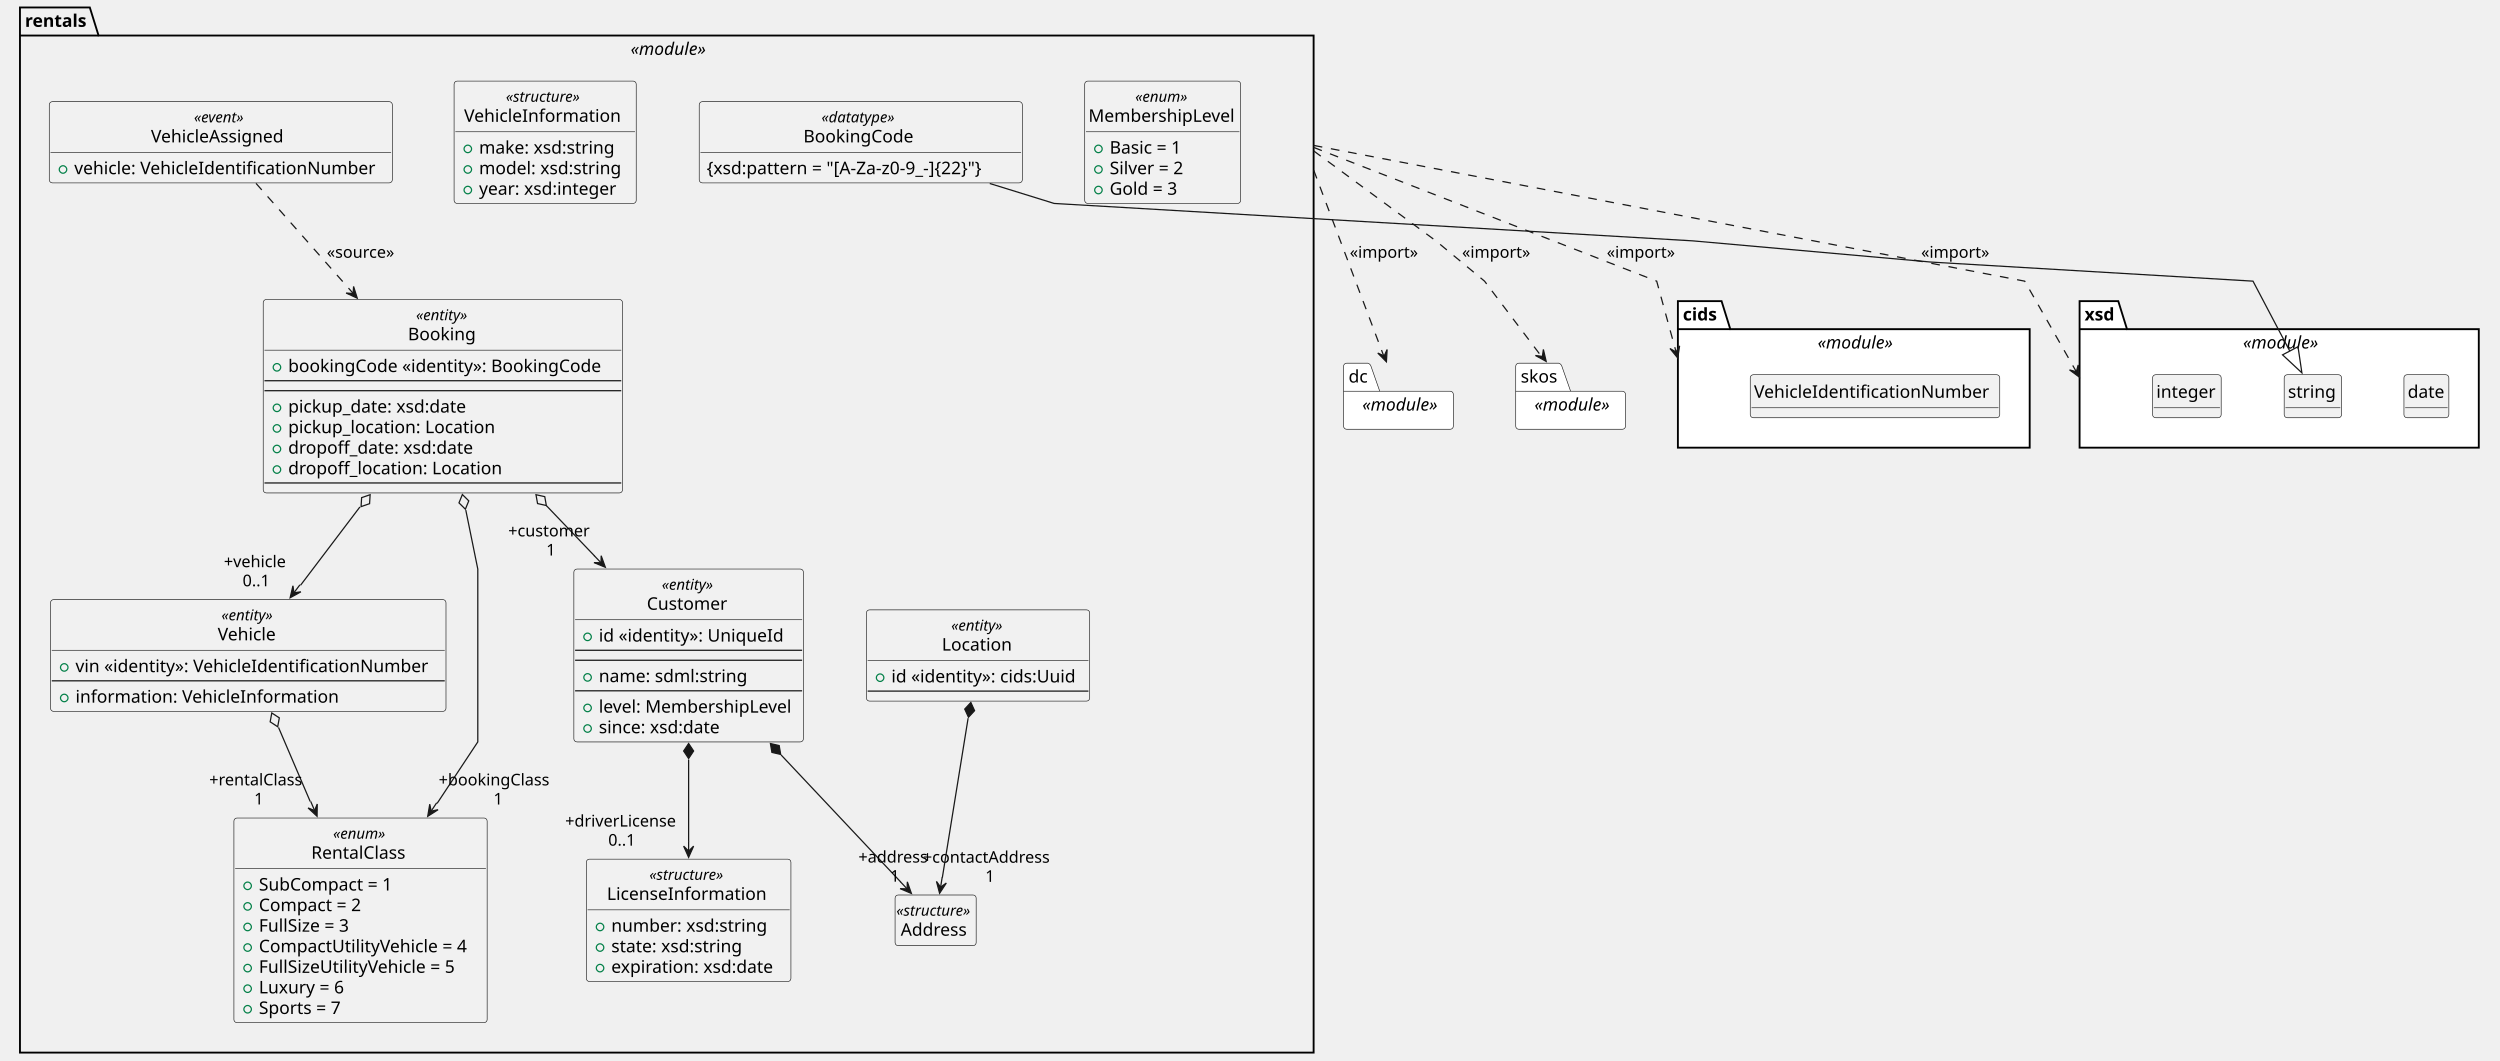
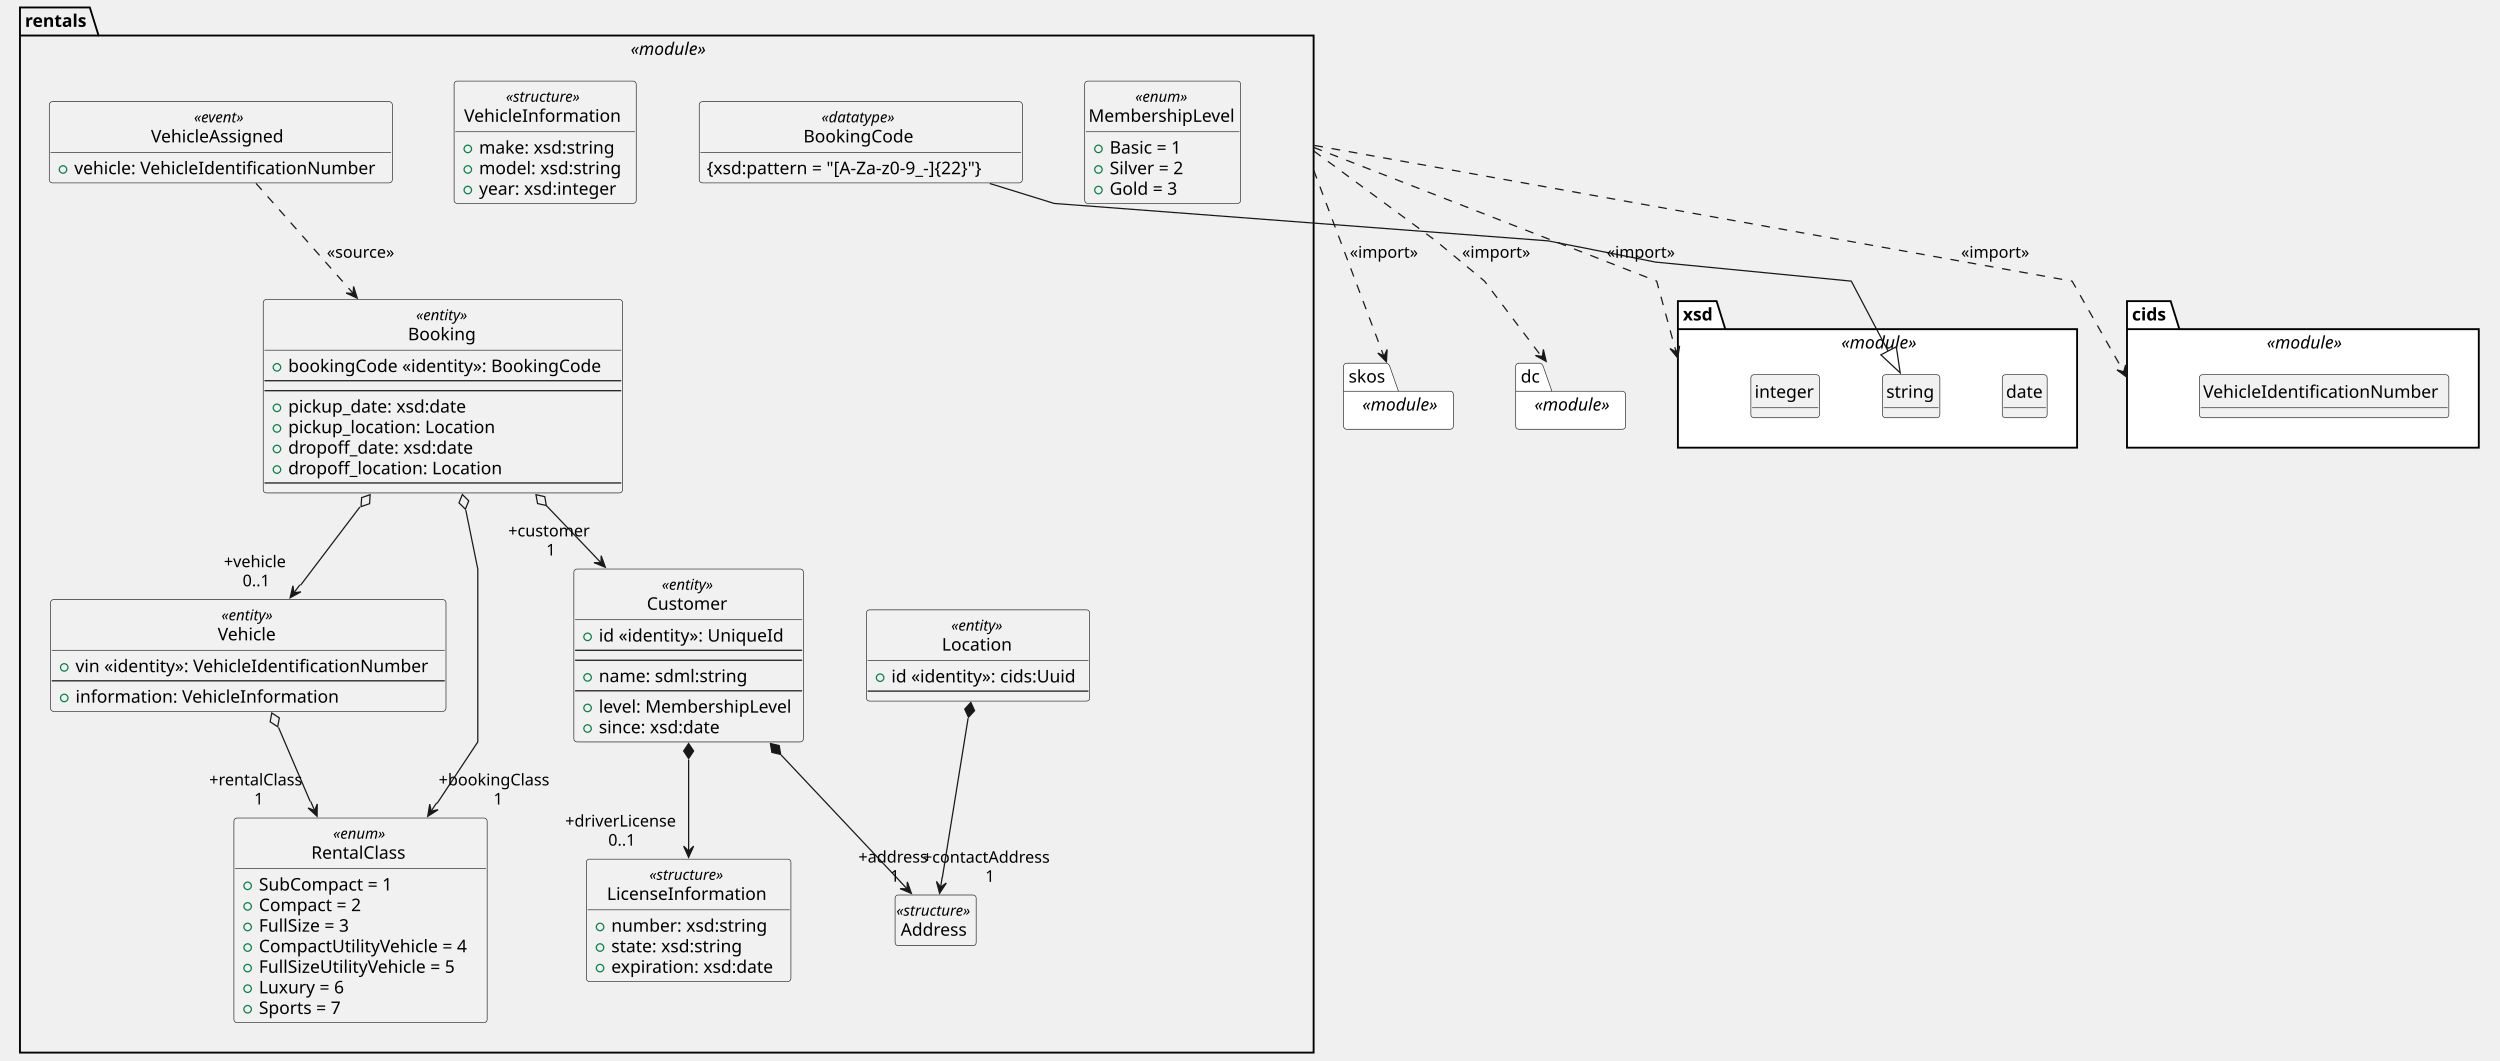
<svg xmlns="http://www.w3.org/2000/svg" contentStyleType="text/css" height="850px" preserveAspectRatio="none" style="width:2004px;height:850px;" version="1.1" viewBox="0 0 2004 850" width="2004px" zoomAndPan="magnify">
  <defs />
  <g>
+     <g id="cluster_s_xsd">
+       <polygon fill="#FFFFFF" points="1345,241.37,1376,241.37,1383,263.858,1665,263.858,1665,358.86,1345,358.86,1345,241.37" style="stroke:#000000;stroke-width:1.5;" />
+       <line style="stroke:#000000;stroke-width:1.5;" x1="1345" x2="1383" y1="263.858" y2="263.858" />
+       <text fill="#000000" font-family="sans-serif" font-size="14" font-weight="bold" lengthAdjust="spacing" textLength="25" x="1349" y="256.905">xsd</text>
+       <text fill="#000000" font-family="sans-serif" font-size="14" font-style="italic" lengthAdjust="spacing" textLength="66" x="1476" y="279.393">«module»</text>
+     </g>
    <g id="cluster_s_cids">
-       <polygon fill="#FFFFFF" points="1345,241.37,1380,241.37,1387,263.858,1627,263.858,1627,358.86,1345,358.86,1345,241.37" style="stroke:#000000;stroke-width:1.5;" />
-       <line style="stroke:#000000;stroke-width:1.5;" x1="1345" x2="1387" y1="263.858" y2="263.858" />
-       <text fill="#000000" font-family="sans-serif" font-size="14" font-weight="bold" lengthAdjust="spacing" textLength="29" x="1349" y="256.905">cids</text>
-       <text fill="#000000" font-family="sans-serif" font-size="14" font-style="italic" lengthAdjust="spacing" textLength="66" x="1457" y="279.393">«module»</text>
-     </g>
-     <g id="cluster_s_xsd">
-       <polygon fill="#FFFFFF" points="1667,241.37,1698,241.37,1705,263.858,1987,263.858,1987,358.86,1667,358.86,1667,241.37" style="stroke:#000000;stroke-width:1.5;" />
-       <line style="stroke:#000000;stroke-width:1.5;" x1="1667" x2="1705" y1="263.858" y2="263.858" />
-       <text fill="#000000" font-family="sans-serif" font-size="14" font-weight="bold" lengthAdjust="spacing" textLength="25" x="1671" y="256.905">xsd</text>
-       <text fill="#000000" font-family="sans-serif" font-size="14" font-style="italic" lengthAdjust="spacing" textLength="66" x="1798" y="279.393">«module»</text>
+       <polygon fill="#FFFFFF" points="1705,241.37,1740,241.37,1747,263.858,1987,263.858,1987,358.86,1705,358.86,1705,241.37" style="stroke:#000000;stroke-width:1.5;" />
+       <line style="stroke:#000000;stroke-width:1.5;" x1="1705" x2="1747" y1="263.858" y2="263.858" />
+       <text fill="#000000" font-family="sans-serif" font-size="14" font-weight="bold" lengthAdjust="spacing" textLength="29" x="1709" y="256.905">cids</text>
+       <text fill="#000000" font-family="sans-serif" font-size="14" font-style="italic" lengthAdjust="spacing" textLength="66" x="1817" y="279.393">«module»</text>
    </g>
    <g id="cluster_s_rentals">
      <polygon fill="none" points="16,6,72,6,79,28.488,1053,28.488,1053,843.76,16,843.76,16,6" style="stroke:#000000;stroke-width:1.5;" />
      <line style="stroke:#000000;stroke-width:1.5;" x1="16" x2="79" y1="28.488" y2="28.488" />
      <text fill="#000000" font-family="sans-serif" font-size="14" font-weight="bold" lengthAdjust="spacing" textLength="50" x="20" y="21.535">rentals</text>
      <text fill="#000000" font-family="sans-serif" font-size="14" font-style="italic" lengthAdjust="spacing" textLength="66" x="505.5" y="44.023">«module»</text>
    </g>
-     <path d="M1079.5,291.13 L1096.5,291.13 A3.75,3.75 0 0 1 1099,293.63 L1106,313.618 L1162.5,313.618 A2.5,2.5 0 0 1 1165,316.118 L1165,341.607 A2.5,2.5 0 0 1 1162.5,344.107 L1079.5,344.107 A2.5,2.5 0 0 1 1077,341.607 L1077,293.63 A2.5,2.5 0 0 1 1079.5,291.13 " fill="#FFFFFF" style="stroke:#181818;stroke-width:0.5;" />
-     <line style="stroke:#181818;stroke-width:0.5;" x1="1077" x2="1106" y1="313.618" y2="313.618" />
-     <text fill="#000000" font-family="sans-serif" font-size="14" lengthAdjust="spacing" textLength="16" x="1081" y="306.665">dc</text>
+     <g id="elem_s_xsd__date">
+       <rect codeLine="16" fill="#F1F1F1" height="34.488" id="s_xsd__date" rx="2.5" ry="2.5" style="stroke:#181818;stroke-width:0.5;" width="36" x="1605" y="300.37" />
+       <text fill="#000000" font-family="sans-serif" font-size="14" lengthAdjust="spacing" textLength="30" x="1608" y="318.905">date</text>
+       <line style="stroke:#181818;stroke-width:0.5;" x1="1606" x2="1640" y1="326.858" y2="326.858" />
+     </g>
+     <g id="elem_s_xsd__string">
+       <rect codeLine="17" fill="#F1F1F1" height="34.488" id="s_xsd__string" rx="2.5" ry="2.5" style="stroke:#181818;stroke-width:0.5;" width="46" x="1509" y="300.37" />
+       <text fill="#000000" font-family="sans-serif" font-size="14" lengthAdjust="spacing" textLength="40" x="1512" y="318.905">string</text>
+       <line style="stroke:#181818;stroke-width:0.5;" x1="1510" x2="1554" y1="326.858" y2="326.858" />
+     </g>
+     <g id="elem_s_xsd__integer">
+       <rect codeLine="18" fill="#F1F1F1" height="34.488" id="s_xsd__integer" rx="2.5" ry="2.5" style="stroke:#181818;stroke-width:0.5;" width="55" x="1403.5" y="300.37" />
+       <text fill="#000000" font-family="sans-serif" font-size="14" lengthAdjust="spacing" textLength="49" x="1406.5" y="318.905">integer</text>
+       <line style="stroke:#181818;stroke-width:0.5;" x1="1404.5" x2="1457.5" y1="326.858" y2="326.858" />
+     </g>
+     <path d="M1079.5,291.13 L1111.5,291.13 A3.75,3.75 0 0 1 1114,293.63 L1121,313.618 L1162.5,313.618 A2.5,2.5 0 0 1 1165,316.118 L1165,341.607 A2.5,2.5 0 0 1 1162.5,344.107 L1079.5,344.107 A2.5,2.5 0 0 1 1077,341.607 L1077,293.63 A2.5,2.5 0 0 1 1079.5,291.13 " fill="#FFFFFF" style="stroke:#181818;stroke-width:0.5;" />
+     <line style="stroke:#181818;stroke-width:0.5;" x1="1077" x2="1121" y1="313.618" y2="313.618" />
+     <text fill="#000000" font-family="sans-serif" font-size="14" lengthAdjust="spacing" textLength="31" x="1081" y="306.665">skos</text>
    <text fill="#000000" font-family="sans-serif" font-size="14" font-style="italic" lengthAdjust="spacing" textLength="66" x="1092" y="329.153">«module»</text>
-     <path d="M1217.5,291.13 L1249.5,291.13 A3.75,3.75 0 0 1 1252,293.63 L1259,313.618 L1300.5,313.618 A2.5,2.5 0 0 1 1303,316.118 L1303,341.607 A2.5,2.5 0 0 1 1300.5,344.107 L1217.5,344.107 A2.5,2.5 0 0 1 1215,341.607 L1215,293.63 A2.5,2.5 0 0 1 1217.5,291.13 " fill="#FFFFFF" style="stroke:#181818;stroke-width:0.5;" />
-     <line style="stroke:#181818;stroke-width:0.5;" x1="1215" x2="1259" y1="313.618" y2="313.618" />
-     <text fill="#000000" font-family="sans-serif" font-size="14" lengthAdjust="spacing" textLength="31" x="1219" y="306.665">skos</text>
+     <g id="elem_s_cids__VehicleIdentificationNumber">
+       <rect codeLine="25" fill="#F1F1F1" height="34.488" id="s_cids__VehicleIdentificationNumber" rx="2.5" ry="2.5" style="stroke:#181818;stroke-width:0.5;" width="200" x="1763" y="300.37" />
+       <text fill="#000000" font-family="sans-serif" font-size="14" lengthAdjust="spacing" textLength="194" x="1766" y="318.905">VehicleIdentificationNumber</text>
+       <line style="stroke:#181818;stroke-width:0.5;" x1="1764" x2="1962" y1="326.858" y2="326.858" />
+     </g>
+     <path d="M1217.5,291.13 L1234.5,291.13 A3.75,3.75 0 0 1 1237,293.63 L1244,313.618 L1300.5,313.618 A2.5,2.5 0 0 1 1303,316.118 L1303,341.607 A2.5,2.5 0 0 1 1300.5,344.107 L1217.5,344.107 A2.5,2.5 0 0 1 1215,341.607 L1215,293.63 A2.5,2.5 0 0 1 1217.5,291.13 " fill="#FFFFFF" style="stroke:#181818;stroke-width:0.5;" />
+     <line style="stroke:#181818;stroke-width:0.5;" x1="1215" x2="1244" y1="313.618" y2="313.618" />
+     <text fill="#000000" font-family="sans-serif" font-size="14" lengthAdjust="spacing" textLength="16" x="1219" y="306.665">dc</text>
    <text fill="#000000" font-family="sans-serif" font-size="14" font-style="italic" lengthAdjust="spacing" textLength="66" x="1230" y="329.153">«module»</text>
-     <g id="elem_s_cids__VehicleIdentificationNumber">
-       <rect codeLine="22" fill="#F1F1F1" height="34.488" id="s_cids__VehicleIdentificationNumber" rx="2.5" ry="2.5" style="stroke:#181818;stroke-width:0.5;" width="200" x="1403" y="300.37" />
-       <text fill="#000000" font-family="sans-serif" font-size="14" lengthAdjust="spacing" textLength="194" x="1406" y="318.905">VehicleIdentificationNumber</text>
-       <line style="stroke:#181818;stroke-width:0.5;" x1="1404" x2="1602" y1="326.858" y2="326.858" />
-     </g>
-     <g id="elem_s_xsd__date">
-       <rect codeLine="26" fill="#F1F1F1" height="34.488" id="s_xsd__date" rx="2.5" ry="2.5" style="stroke:#181818;stroke-width:0.5;" width="36" x="1927" y="300.37" />
-       <text fill="#000000" font-family="sans-serif" font-size="14" lengthAdjust="spacing" textLength="30" x="1930" y="318.905">date</text>
-       <line style="stroke:#181818;stroke-width:0.5;" x1="1928" x2="1962" y1="326.858" y2="326.858" />
-     </g>
-     <g id="elem_s_xsd__string">
-       <rect codeLine="27" fill="#F1F1F1" height="34.488" id="s_xsd__string" rx="2.5" ry="2.5" style="stroke:#181818;stroke-width:0.5;" width="46" x="1831" y="300.37" />
-       <text fill="#000000" font-family="sans-serif" font-size="14" lengthAdjust="spacing" textLength="40" x="1834" y="318.905">string</text>
-       <line style="stroke:#181818;stroke-width:0.5;" x1="1832" x2="1876" y1="326.858" y2="326.858" />
-     </g>
-     <g id="elem_s_xsd__integer">
-       <rect codeLine="28" fill="#F1F1F1" height="34.488" id="s_xsd__integer" rx="2.5" ry="2.5" style="stroke:#181818;stroke-width:0.5;" width="55" x="1725.5" y="300.37" />
-       <text fill="#000000" font-family="sans-serif" font-size="14" lengthAdjust="spacing" textLength="49" x="1728.5" y="318.905">integer</text>
-       <line style="stroke:#181818;stroke-width:0.5;" x1="1726.5" x2="1779.5" y1="326.858" y2="326.858" />
-     </g>
    <g id="elem_s_Address">
      <rect codeLine="33" fill="#F1F1F1" height="40.621" id="s_Address" rx="2.5" ry="2.5" style="stroke:#181818;stroke-width:0.5;" width="65" x="717.5" y="717.43" />
      <text fill="#000000" font-family="sans-serif" font-size="12" font-style="italic" lengthAdjust="spacing" textLength="63" x="718.5" y="734.032">«structure»</text>
      <text fill="#000000" font-family="sans-serif" font-size="14" lengthAdjust="spacing" textLength="56" x="722" y="750.098">Address</text>
    </g>
    <g id="elem_s_Booking">
      <rect codeLine="37" fill="#F1F1F1" height="155.062" id="s_Booking" rx="2.5" ry="2.5" style="stroke:#181818;stroke-width:0.5;" width="288" x="211" y="240.08" />
      <text fill="#000000" font-family="sans-serif" font-size="12" font-style="italic" lengthAdjust="spacing" textLength="43" x="333.5" y="256.682">«entity»</text>
      <text fill="#000000" font-family="sans-serif" font-size="14" lengthAdjust="spacing" textLength="56" x="327" y="272.748">Booking</text>
      <line style="stroke:#181818;stroke-width:0.5;" x1="212" x2="498" y1="280.701" y2="280.701" />
      <ellipse cx="222" cy="294.445" fill="none" rx="3" ry="3" style="stroke:#038048;stroke-width:1.0;" />
      <text fill="#000000" font-family="sans-serif" font-size="14" lengthAdjust="spacing" textLength="262" x="231" y="298.236">bookingCode «identity»: BookingCode</text>
      <line style="stroke:#181818;stroke-width:1.0;" x1="212" x2="498" y1="305.189" y2="305.189" />
      <line style="stroke:#181818;stroke-width:1.0;" x1="212" x2="498" y1="313.189" y2="313.189" />
      <ellipse cx="222" cy="326.933" fill="none" rx="3" ry="3" style="stroke:#038048;stroke-width:1.0;" />
      <text fill="#000000" font-family="sans-serif" font-size="14" lengthAdjust="spacing" textLength="150" x="231" y="330.724">pickup_date: xsd:date</text>
      <ellipse cx="222" cy="343.422" fill="none" rx="3" ry="3" style="stroke:#038048;stroke-width:1.0;" />
      <text fill="#000000" font-family="sans-serif" font-size="14" lengthAdjust="spacing" textLength="174" x="231" y="347.213">pickup_location: Location</text>
      <ellipse cx="222" cy="359.91" fill="none" rx="3" ry="3" style="stroke:#038048;stroke-width:1.0;" />
      <text fill="#000000" font-family="sans-serif" font-size="14" lengthAdjust="spacing" textLength="156" x="231" y="363.701">dropoff_date: xsd:date</text>
      <ellipse cx="222" cy="376.398" fill="none" rx="3" ry="3" style="stroke:#038048;stroke-width:1.0;" />
      <text fill="#000000" font-family="sans-serif" font-size="14" lengthAdjust="spacing" textLength="180" x="231" y="380.189">dropoff_location: Location</text>
      <line style="stroke:#181818;stroke-width:1.0;" x1="212" x2="498" y1="387.142" y2="387.142" />
    </g>
    <g id="elem_s_Customer">
      <rect codeLine="48" fill="#F1F1F1" height="138.574" id="s_Customer" rx="2.5" ry="2.5" style="stroke:#181818;stroke-width:0.5;" width="184" x="460" y="456.15" />
      <text fill="#000000" font-family="sans-serif" font-size="12" font-style="italic" lengthAdjust="spacing" textLength="43" x="530.5" y="472.752">«entity»</text>
      <text fill="#000000" font-family="sans-serif" font-size="14" lengthAdjust="spacing" textLength="67" x="518.5" y="488.818">Customer</text>
      <line style="stroke:#181818;stroke-width:0.5;" x1="461" x2="643" y1="496.771" y2="496.771" />
      <ellipse cx="471" cy="510.515" fill="none" rx="3" ry="3" style="stroke:#038048;stroke-width:1.0;" />
      <text fill="#000000" font-family="sans-serif" font-size="14" lengthAdjust="spacing" textLength="152" x="480" y="514.306">id «identity»: UniqueId</text>
      <line style="stroke:#181818;stroke-width:1.0;" x1="461" x2="643" y1="521.259" y2="521.259" />
      <line style="stroke:#181818;stroke-width:1.0;" x1="461" x2="643" y1="529.259" y2="529.259" />
      <ellipse cx="471" cy="543.004" fill="none" rx="3" ry="3" style="stroke:#038048;stroke-width:1.0;" />
      <text fill="#000000" font-family="sans-serif" font-size="14" lengthAdjust="spacing" textLength="123" x="480" y="546.794">name: sdml:string</text>
      <line style="stroke:#181818;stroke-width:1.0;" x1="461" x2="643" y1="553.748" y2="553.748" />
      <ellipse cx="471" cy="567.492" fill="none" rx="3" ry="3" style="stroke:#038048;stroke-width:1.0;" />
      <text fill="#000000" font-family="sans-serif" font-size="14" lengthAdjust="spacing" textLength="158" x="480" y="571.283">level: MembershipLevel</text>
      <ellipse cx="471" cy="583.98" fill="none" rx="3" ry="3" style="stroke:#038048;stroke-width:1.0;" />
      <text fill="#000000" font-family="sans-serif" font-size="14" lengthAdjust="spacing" textLength="102" x="480" y="587.771">since: xsd:date</text>
    </g>
    <g id="elem_s_LicenseInformation">
      <rect codeLine="58" fill="#F1F1F1" height="98.086" id="s_LicenseInformation" rx="2.5" ry="2.5" style="stroke:#181818;stroke-width:0.5;" width="164" x="470" y="688.7" />
      <text fill="#000000" font-family="sans-serif" font-size="12" font-style="italic" lengthAdjust="spacing" textLength="63" x="520.5" y="705.302">«structure»</text>
      <text fill="#000000" font-family="sans-serif" font-size="14" lengthAdjust="spacing" textLength="131" x="486.5" y="721.368">LicenseInformation</text>
      <line style="stroke:#181818;stroke-width:0.5;" x1="471" x2="633" y1="729.321" y2="729.321" />
      <ellipse cx="481" cy="743.065" fill="none" rx="3" ry="3" style="stroke:#038048;stroke-width:1.0;" />
      <text fill="#000000" font-family="sans-serif" font-size="14" lengthAdjust="spacing" textLength="131" x="490" y="746.856">number: xsd:string</text>
      <ellipse cx="481" cy="759.553" fill="none" rx="3" ry="3" style="stroke:#038048;stroke-width:1.0;" />
      <text fill="#000000" font-family="sans-serif" font-size="14" lengthAdjust="spacing" textLength="110" x="490" y="763.345">state: xsd:string</text>
      <ellipse cx="481" cy="776.042" fill="none" rx="3" ry="3" style="stroke:#038048;stroke-width:1.0;" />
      <text fill="#000000" font-family="sans-serif" font-size="14" lengthAdjust="spacing" textLength="138" x="490" y="779.833">expiration: xsd:date</text>
    </g>
    <g id="elem_s_Location">
      <rect codeLine="64" fill="#F1F1F1" height="73.109" id="s_Location" rx="2.5" ry="2.5" style="stroke:#181818;stroke-width:0.5;" width="179" x="694.5" y="488.88" />
      <text fill="#000000" font-family="sans-serif" font-size="12" font-style="italic" lengthAdjust="spacing" textLength="43" x="762.5" y="505.482">«entity»</text>
      <text fill="#000000" font-family="sans-serif" font-size="14" lengthAdjust="spacing" textLength="58" x="755" y="521.548">Location</text>
      <line style="stroke:#181818;stroke-width:0.5;" x1="695.5" x2="872.5" y1="529.501" y2="529.501" />
      <ellipse cx="705.5" cy="543.245" fill="none" rx="3" ry="3" style="stroke:#038048;stroke-width:1.0;" />
      <text fill="#000000" font-family="sans-serif" font-size="14" lengthAdjust="spacing" textLength="153" x="714.5" y="547.036">id «identity»: cids:Uuid</text>
      <line style="stroke:#181818;stroke-width:1.0;" x1="695.5" x2="872.5" y1="553.989" y2="553.989" />
    </g>
    <g id="elem_s_MembershipLevel">
      <rect codeLine="69" fill="#F1F1F1" height="98.086" id="s_MembershipLevel" rx="2.5" ry="2.5" style="stroke:#181818;stroke-width:0.5;" width="125" x="869.5" y="65" />
      <text fill="#000000" font-family="sans-serif" font-size="12" font-style="italic" lengthAdjust="spacing" textLength="44" x="910" y="81.602">«enum»</text>
      <text fill="#000000" font-family="sans-serif" font-size="14" lengthAdjust="spacing" textLength="119" x="872.5" y="97.668">MembershipLevel</text>
      <line style="stroke:#181818;stroke-width:0.5;" x1="870.5" x2="993.5" y1="105.621" y2="105.621" />
      <ellipse cx="880.5" cy="119.365" fill="none" rx="3" ry="3" style="stroke:#038048;stroke-width:1.0;" />
      <text fill="#000000" font-family="sans-serif" font-size="14" lengthAdjust="spacing" textLength="62" x="889.5" y="123.156">Basic = 1</text>
      <ellipse cx="880.5" cy="135.853" fill="none" rx="3" ry="3" style="stroke:#038048;stroke-width:1.0;" />
      <text fill="#000000" font-family="sans-serif" font-size="14" lengthAdjust="spacing" textLength="65" x="889.5" y="139.644">Silver = 2</text>
      <ellipse cx="880.5" cy="152.342" fill="none" rx="3" ry="3" style="stroke:#038048;stroke-width:1.0;" />
      <text fill="#000000" font-family="sans-serif" font-size="14" lengthAdjust="spacing" textLength="60" x="889.5" y="156.133">Gold = 3</text>
    </g>
    <g id="elem_s_RentalClass">
      <rect codeLine="75" fill="#F1F1F1" height="164.039" id="s_RentalClass" rx="2.5" ry="2.5" style="stroke:#181818;stroke-width:0.5;" width="203" x="187.5" y="655.72" />
      <text fill="#000000" font-family="sans-serif" font-size="12" font-style="italic" lengthAdjust="spacing" textLength="44" x="267" y="672.322">«enum»</text>
      <text fill="#000000" font-family="sans-serif" font-size="14" lengthAdjust="spacing" textLength="79" x="249.5" y="688.388">RentalClass</text>
      <line style="stroke:#181818;stroke-width:0.5;" x1="188.5" x2="389.5" y1="696.341" y2="696.341" />
      <ellipse cx="198.5" cy="710.085" fill="none" rx="3" ry="3" style="stroke:#038048;stroke-width:1.0;" />
      <text fill="#000000" font-family="sans-serif" font-size="14" lengthAdjust="spacing" textLength="115" x="207.5" y="713.876">SubCompact = 1</text>
      <ellipse cx="198.5" cy="726.573" fill="none" rx="3" ry="3" style="stroke:#038048;stroke-width:1.0;" />
      <text fill="#000000" font-family="sans-serif" font-size="14" lengthAdjust="spacing" textLength="89" x="207.5" y="730.365">Compact = 2</text>
      <ellipse cx="198.5" cy="743.062" fill="none" rx="3" ry="3" style="stroke:#038048;stroke-width:1.0;" />
      <text fill="#000000" font-family="sans-serif" font-size="14" lengthAdjust="spacing" textLength="81" x="207.5" y="746.853">FullSize = 3</text>
      <ellipse cx="198.5" cy="759.55" fill="none" rx="3" ry="3" style="stroke:#038048;stroke-width:1.0;" />
      <text fill="#000000" font-family="sans-serif" font-size="14" lengthAdjust="spacing" textLength="177" x="207.5" y="763.341">CompactUtilityVehicle = 4</text>
      <ellipse cx="198.5" cy="776.038" fill="none" rx="3" ry="3" style="stroke:#038048;stroke-width:1.0;" />
      <text fill="#000000" font-family="sans-serif" font-size="14" lengthAdjust="spacing" textLength="169" x="207.5" y="779.829">FullSizeUtilityVehicle = 5</text>
      <ellipse cx="198.5" cy="792.527" fill="none" rx="3" ry="3" style="stroke:#038048;stroke-width:1.0;" />
      <text fill="#000000" font-family="sans-serif" font-size="14" lengthAdjust="spacing" textLength="75" x="207.5" y="796.318">Luxury = 6</text>
      <ellipse cx="198.5" cy="809.015" fill="none" rx="3" ry="3" style="stroke:#038048;stroke-width:1.0;" />
      <text fill="#000000" font-family="sans-serif" font-size="14" lengthAdjust="spacing" textLength="72" x="207.5" y="812.806">Sports = 7</text>
    </g>
    <g id="elem_s_BookingCode">
      <rect codeLine="85" fill="#F1F1F1" height="65.109" id="s_BookingCode" rx="2.5" ry="2.5" style="stroke:#181818;stroke-width:0.5;" width="259" x="560.5" y="81.49" />
      <text fill="#000000" font-family="sans-serif" font-size="12" font-style="italic" lengthAdjust="spacing" textLength="63" x="658.5" y="98.092">«datatype»</text>
      <text fill="#000000" font-family="sans-serif" font-size="14" lengthAdjust="spacing" textLength="92" x="644" y="114.158">BookingCode</text>
      <line style="stroke:#181818;stroke-width:0.5;" x1="561.5" x2="818.5" y1="122.111" y2="122.111" />
      <text fill="#000000" font-family="sans-serif" font-size="14" lengthAdjust="spacing" textLength="247" x="566.5" y="139.646">{xsd:pattern = "[A-Za-z0-9_-]{22}"}</text>
    </g>
    <g id="elem_s_Vehicle">
      <rect codeLine="89" fill="#F1F1F1" height="89.598" id="s_Vehicle" rx="2.5" ry="2.5" style="stroke:#181818;stroke-width:0.5;" width="317" x="40.5" y="480.64" />
      <text fill="#000000" font-family="sans-serif" font-size="12" font-style="italic" lengthAdjust="spacing" textLength="43" x="177.5" y="497.242">«entity»</text>
      <text fill="#000000" font-family="sans-serif" font-size="14" lengthAdjust="spacing" textLength="49" x="174.5" y="513.308">Vehicle</text>
      <line style="stroke:#181818;stroke-width:0.5;" x1="41.5" x2="356.5" y1="521.261" y2="521.261" />
      <ellipse cx="51.5" cy="535.005" fill="none" rx="3" ry="3" style="stroke:#038048;stroke-width:1.0;" />
      <text fill="#000000" font-family="sans-serif" font-size="14" lengthAdjust="spacing" textLength="291" x="60.5" y="538.796">vin «identity»: VehicleIdentificationNumber</text>
      <line style="stroke:#181818;stroke-width:1.0;" x1="41.5" x2="356.5" y1="545.749" y2="545.749" />
      <ellipse cx="51.5" cy="559.494" fill="none" rx="3" ry="3" style="stroke:#038048;stroke-width:1.0;" />
      <text fill="#000000" font-family="sans-serif" font-size="14" lengthAdjust="spacing" textLength="219" x="60.5" y="563.284">information: VehicleInformation</text>
    </g>
    <g id="elem_s_VehicleInformation">
      <rect codeLine="95" fill="#F1F1F1" height="98.086" id="s_VehicleInformation" rx="2.5" ry="2.5" style="stroke:#181818;stroke-width:0.5;" width="146" x="364" y="65" />
      <text fill="#000000" font-family="sans-serif" font-size="12" font-style="italic" lengthAdjust="spacing" textLength="63" x="405.5" y="81.602">«structure»</text>
      <text fill="#000000" font-family="sans-serif" font-size="14" lengthAdjust="spacing" textLength="130" x="372" y="97.668">VehicleInformation</text>
      <line style="stroke:#181818;stroke-width:0.5;" x1="365" x2="509" y1="105.621" y2="105.621" />
      <ellipse cx="375" cy="119.365" fill="none" rx="3" ry="3" style="stroke:#038048;stroke-width:1.0;" />
      <text fill="#000000" font-family="sans-serif" font-size="14" lengthAdjust="spacing" textLength="114" x="384" y="123.156">make: xsd:string</text>
      <ellipse cx="375" cy="135.853" fill="none" rx="3" ry="3" style="stroke:#038048;stroke-width:1.0;" />
      <text fill="#000000" font-family="sans-serif" font-size="14" lengthAdjust="spacing" textLength="120" x="384" y="139.644">model: xsd:string</text>
      <ellipse cx="375" cy="152.342" fill="none" rx="3" ry="3" style="stroke:#038048;stroke-width:1.0;" />
      <text fill="#000000" font-family="sans-serif" font-size="14" lengthAdjust="spacing" textLength="115" x="384" y="156.133">year: xsd:integer</text>
    </g>
    <g id="elem_s_VehicleAssigned">
      <rect codeLine="101" fill="#F1F1F1" height="65.109" id="s_VehicleAssigned" rx="2.5" ry="2.5" style="stroke:#181818;stroke-width:0.5;" width="275" x="39.5" y="81.49" />
      <text fill="#000000" font-family="sans-serif" font-size="12" font-style="italic" lengthAdjust="spacing" textLength="43" x="155.5" y="98.092">«event»</text>
      <text fill="#000000" font-family="sans-serif" font-size="14" lengthAdjust="spacing" textLength="112" x="121" y="114.158">VehicleAssigned</text>
      <line style="stroke:#181818;stroke-width:0.5;" x1="40.5" x2="313.5" y1="122.111" y2="122.111" />
      <ellipse cx="50.5" cy="135.855" fill="none" rx="3" ry="3" style="stroke:#038048;stroke-width:1.0;" />
      <text fill="#000000" font-family="sans-serif" font-size="14" lengthAdjust="spacing" textLength="249" x="59.5" y="139.646">vehicle: VehicleIdentificationNumber</text>
    </g>
    <g id="link_s_Booking_s_Customer">
      <path codeLine="105" d="M438.03,405.37 C450.86,418.77 464.04,432.54 476.69,445.75 " fill="none" id="s_Booking-s_Customer" style="stroke:#181818;stroke-width:1.0;" />
      <polygon fill="none" points="429.64,396.55,430.9,403.65,437.939,405.218,436.679,398.118,429.64,396.55" style="stroke:#181818;stroke-width:1.0;" />
      <polygon fill="#181818" points="485.24,454.73,481.905,445.463,481.782,451.118,476.127,450.995,485.24,454.73" style="stroke:#181818;stroke-width:1.0;" />
      <line style="stroke:#181818;stroke-width:1.0;" x1="481.782" x2="476.245" y1="451.118" y2="445.335" />
      <text fill="#000000" font-family="sans-serif" font-size="13" lengthAdjust="spacing" textLength="69" x="407.371" y="429.991">+customer</text>
      <text fill="#000000" font-family="sans-serif" font-size="13" lengthAdjust="spacing" textLength="8" x="437.871" y="445.301">1</text>
    </g>
    <g id="link_s_Booking_s_RentalClass">
      <path codeLine="106" d="M373.37,408.86 C378.65,434.76 383,456.15 383,456.15 C383,456.15 383,594.72 383,594.72 C383,594.72 368.22,617.05 350.38,644 " fill="none" id="s_Booking-s_RentalClass" style="stroke:#181818;stroke-width:1.0;" />
      <polygon fill="none" points="370.64,396.42,367.92,403.099,373.039,408.178,375.759,401.499,370.64,396.42" style="stroke:#181818;stroke-width:1.0;" />
      <polygon fill="#181818" points="342.86,654.36,351.161,649.06,345.618,650.19,344.489,644.647,342.86,654.36" style="stroke:#181818;stroke-width:1.0;" />
      <line style="stroke:#181818;stroke-width:1.0;" x1="345.618" x2="350.035" y1="650.19" y2="643.52" />
      <text fill="#000000" font-family="sans-serif" font-size="13" lengthAdjust="spacing" textLength="96" x="351.614" y="629.587">+bookingClass</text>
      <text fill="#000000" font-family="sans-serif" font-size="13" lengthAdjust="spacing" textLength="8" x="395.614" y="644.897">1</text>
    </g>
    <g id="link_s_Booking_s_Vehicle">
      <path codeLine="107" d="M288.49,406.37 C272.35,427.66 255.54,449.83 240.91,469.14 " fill="none" id="s_Booking-s_Vehicle" style="stroke:#181818;stroke-width:1.0;" />
      <polygon fill="none" points="296.69,396.55,289.877,398.913,289.437,406.11,296.25,403.748,296.69,396.55" style="stroke:#181818;stroke-width:1.0;" />
      <polygon fill="#181818" points="232.57,479.15,241.196,474.397,235.592,475.166,234.823,469.562,232.57,479.15" style="stroke:#181818;stroke-width:1.0;" />
      <line style="stroke:#181818;stroke-width:1.0;" x1="235.592" x2="240.415" y1="475.166" y2="468.79" />
      <text fill="#000000" font-family="sans-serif" font-size="13" lengthAdjust="spacing" textLength="54" x="179.453" y="454.659">+vehicle</text>
      <text fill="#000000" font-family="sans-serif" font-size="13" lengthAdjust="spacing" textLength="24" x="194.453" y="469.969">0..1</text>
    </g>
    <g id="link_s_Customer_s_Address">
      <path codeLine="108" d="M626.12,605.16 C659.61,640.73 697.16,680.62 722.05,707.05 " fill="none" id="s_Customer-s_Address" style="stroke:#181818;stroke-width:1.0;" />
      <polygon fill="#181818" points="617.56,596.01,618.765,603.12,625.791,604.742,624.586,597.632,617.56,596.01" style="stroke:#181818;stroke-width:1.0;" />
      <polygon fill="#181818" points="730.57,716.17,727.322,706.872,727.146,712.526,721.492,712.35,730.57,716.17" style="stroke:#181818;stroke-width:1.0;" />
      <line style="stroke:#181818;stroke-width:1.0;" x1="727.146" x2="721.665" y1="712.526" y2="706.705" />
      <text fill="#000000" font-family="sans-serif" font-size="13" lengthAdjust="spacing" textLength="108" x="739.796" y="691.585">+contactAddress</text>
      <text fill="#000000" font-family="sans-serif" font-size="13" lengthAdjust="spacing" textLength="8" x="789.796" y="706.895">1</text>
    </g>
    <g id="link_s_Customer_s_LicenseInformation">
      <path codeLine="109" d="M552,608.83 C552,630.67 552,653.89 552,674.46 " fill="none" id="s_Customer-s_LicenseInformation" style="stroke:#181818;stroke-width:1.0;" />
      <polygon fill="#181818" points="552,596.01,548,602.01,552,608.01,556,602.01,552,596.01" style="stroke:#181818;stroke-width:1.0;" />
      <polygon fill="#181818" points="552,687.24,556,678.24,552,682.24,548,678.24,552,687.24" style="stroke:#181818;stroke-width:1.0;" />
      <line style="stroke:#181818;stroke-width:1.0;" x1="552" x2="552" y1="682.24" y2="674.24" />
      <text fill="#000000" font-family="sans-serif" font-size="13" lengthAdjust="spacing" textLength="93" x="453.042" y="662.584">+driverLicense</text>
      <text fill="#000000" font-family="sans-serif" font-size="13" lengthAdjust="spacing" textLength="24" x="487.542" y="677.894">0..1</text>
    </g>
    <g id="link_s_Location_s_Address">
      <path codeLine="110" d="M776.04,575.7 C769.66,615.1 760.91,669.27 755.35,703.64 " fill="none" id="s_Location-s_Address" style="stroke:#181818;stroke-width:1.0;" />
      <polygon fill="#181818" points="778.23,563.11,773.325,568.396,776.317,574.957,781.222,569.671,778.23,563.11" style="stroke:#181818;stroke-width:1.0;" />
      <polygon fill="#181818" points="753.18,716.06,758.571,707.818,753.981,711.125,750.674,706.535,753.18,716.06" style="stroke:#181818;stroke-width:1.0;" />
      <line style="stroke:#181818;stroke-width:1.0;" x1="753.981" x2="755.255" y1="711.125" y2="703.23" />
      <text fill="#000000" font-family="sans-serif" font-size="13" lengthAdjust="spacing" textLength="59" x="688.093" y="691.449">+address</text>
      <text fill="#000000" font-family="sans-serif" font-size="13" lengthAdjust="spacing" textLength="8" x="713.593" y="706.76">1</text>
    </g>
    <g id="link_s_BookingCode_s_xsd__string">
-       <path codeLine="111" d="M793.39,147.09 C821.82,155.9 845,163.08 845,163.08 C845,163.08 1357,193.08 1357,193.08 C1357,193.08 1548,210.08 1548,210.08 C1548,210.08 1806,225.37 1806,225.37 C1806,225.37 1821.93,255.66 1835.44,281.33 " fill="none" id="s_BookingCode-to-s_xsd__string" style="stroke:#181818;stroke-width:1.0;" />
-       <polygon fill="none" points="1842.08,277.92,1845.2,298.88,1829.69,284.44,1842.08,277.92" style="stroke:#181818;stroke-width:1.0;" />
+       <path codeLine="111" d="M793.39,147.09 C821.82,155.9 845,163.08 845,163.08 C845,163.08 1241,193.08 1241,193.08 C1241,193.08 1327,210.08 1327,210.08 C1327,210.08 1484,225.37 1484,225.37 C1484,225.37 1499.93,255.66 1513.44,281.33 " fill="none" id="s_BookingCode-to-s_xsd__string" style="stroke:#181818;stroke-width:1.0;" />
+       <polygon fill="none" points="1520.08,277.92,1523.2,298.88,1507.69,284.44,1520.08,277.92" style="stroke:#181818;stroke-width:1.0;" />
    </g>
    <g id="link_s_Vehicle_s_RentalClass">
      <path codeLine="112" d="M223.26,583.12 C231.09,601.42 239.99,622.22 248.66,642.48 " fill="none" id="s_Vehicle-s_RentalClass" style="stroke:#181818;stroke-width:1.0;" />
      <polygon fill="none" points="217.87,571.52,216.555,578.61,222.594,582.551,223.909,575.461,217.87,571.52" style="stroke:#181818;stroke-width:1.0;" />
      <polygon fill="#181818" points="254.16,654.33,254.298,644.482,252.194,649.733,246.943,647.628,254.16,654.33" style="stroke:#181818;stroke-width:1.0;" />
      <line style="stroke:#181818;stroke-width:1.0;" x1="252.194" x2="249.045" y1="649.733" y2="642.38" />
      <text fill="#000000" font-family="sans-serif" font-size="13" lengthAdjust="spacing" textLength="80" x="167.728" y="629.554">+rentalClass</text>
      <text fill="#000000" font-family="sans-serif" font-size="13" lengthAdjust="spacing" textLength="8" x="203.728" y="644.865">1</text>
    </g>
    <g id="link_s_VehicleAssigned_s_Booking">
      <path codeLine="113" d="M205.2,146.98 C226.31,170.89 256.16,204.69 283.67,235.83 " fill="none" id="s_VehicleAssigned-to-s_Booking" style="stroke:#181818;stroke-width:1.0;stroke-dasharray:7.0,7.0;" />
      <polygon fill="#181818" points="286.36,239.01,283.426,229.608,283.06,235.253,277.415,234.888,286.36,239.01" style="stroke:#181818;stroke-width:1.0;" />
      <text fill="#000000" font-family="sans-serif" font-size="13" lengthAdjust="spacing" textLength="56" x="262" y="206.648">«source»</text>
    </g>
-     <g id="link_s_rentals_s_dc">
-       <path codeLine="116" d="M1053.093,136.495 C1053.163,136.683 1053.234,136.871 1053.306,137.06 C1053.448,137.439 1053.592,137.821 1053.738,138.207 C1054.029,138.979 1054.326,139.767 1054.629,140.569 C1055.234,142.174 1055.861,143.838 1056.509,145.557 C1057.805,148.994 1059.182,152.647 1060.627,156.479 C1063.516,164.142 1066.673,172.516 1069.98,181.287 C1083.207,216.373 1098.83,257.81 1109.27,285.5 " fill="none" id="s_rentals-to-s_dc" style="stroke:#181818;stroke-width:1.0;stroke-dasharray:7.0,7.0;" />
+     <g id="link_s_rentals_s_xsd">
+       <path codeLine="116" d="M1053.049,118.18 C1054.64,118.8 1056.448,119.505 1058.457,120.288 C1066.491,123.421 1077.731,127.802 1091.096,133.013 C1117.827,143.434 1153.059,157.17 1188.156,170.852 C1258.35,198.218 1328,225.37 1328,225.37 C1328,225.37 1334.055,247.475 1340.205,269.925 C1341.743,275.538 1343.286,281.172 1344.742,286.487 C1344.788,286.653 1344.833,286.819 1344.879,286.985 " fill="none" id="s_rentals-to-s_xsd" style="stroke:#181818;stroke-width:1.0;stroke-dasharray:7.0,7.0;" />
+       <polygon fill="#181818" points="1344.879,286.985,1346.358,277.248,1343.557,282.162,1338.643,279.361,1344.879,286.985" style="stroke:#181818;stroke-width:1.0;" />
+       <text fill="#000000" font-family="sans-serif" font-size="13" lengthAdjust="spacing" textLength="56" x="1288" y="206.648">«import»</text>
+     </g>
+     <g id="link_s_rentals_s_skos">
+       <path codeLine="117" d="M1053.093,136.495 C1053.163,136.683 1053.234,136.871 1053.306,137.06 C1053.448,137.439 1053.592,137.821 1053.738,138.207 C1054.029,138.979 1054.326,139.767 1054.629,140.569 C1055.234,142.174 1055.861,143.838 1056.509,145.557 C1057.805,148.994 1059.182,152.647 1060.627,156.479 C1063.516,164.142 1066.673,172.516 1069.98,181.287 C1083.207,216.373 1098.83,257.81 1109.27,285.5 " fill="none" id="s_rentals-to-s_skos" style="stroke:#181818;stroke-width:1.0;stroke-dasharray:7.0,7.0;" />
      <polygon fill="#181818" points="1111.35,290.01,1111.909,280.177,1109.582,285.333,1104.426,283.006,1111.35,290.01" style="stroke:#181818;stroke-width:1.0;" />
      <text fill="#000000" font-family="sans-serif" font-size="13" lengthAdjust="spacing" textLength="56" x="1082" y="206.648">«import»</text>
    </g>
-     <g id="link_s_rentals_s_skos">
-       <path codeLine="117" d="M1053.101,121.004 C1054.019,121.68 1055.003,122.404 1056.047,123.173 C1058.135,124.71 1060.464,126.425 1062.984,128.28 C1073.065,135.701 1086.204,145.375 1099.244,154.975 C1125.322,174.175 1151,193.08 1151,193.08 C1151,193.08 1190,225.37 1190,225.37 C1190,225.37 1215.93,259.66 1235.99,286.19 " fill="none" id="s_rentals-to-s_skos" style="stroke:#181818;stroke-width:1.0;stroke-dasharray:7.0,7.0;" />
+     <g id="link_s_rentals_s_cids">
+       <path codeLine="118" d="M1053.589,116.579 C1058.551,117.468 1065.551,118.722 1074.296,120.288 C1091.785,123.421 1116.25,127.802 1145.342,133.013 C1203.526,143.434 1280.216,157.17 1356.61,170.852 C1509.398,198.218 1661,225.37 1661,225.37 C1661,225.37 1673.598,247.475 1686.391,269.925 C1692.788,281.15 1699.234,292.461 1704.179,301.139 C1704.333,301.41 1704.486,301.678 1704.638,301.945 C1704.714,302.077 1704.789,302.21 1704.864,302.341 " fill="none" id="s_rentals-to-s_cids" style="stroke:#181818;stroke-width:1.0;stroke-dasharray:7.0,7.0;" />
+       <polygon fill="#181818" points="1704.864,302.341,1703.884,292.541,1702.389,297.997,1696.933,296.502,1704.864,302.341" style="stroke:#181818;stroke-width:1.0;" />
+       <text fill="#000000" font-family="sans-serif" font-size="13" lengthAdjust="spacing" textLength="56" x="1572" y="206.648">«import»</text>
+     </g>
+     <g id="link_s_rentals_s_dc">
+       <path codeLine="119" d="M1053.101,121.004 C1054.019,121.68 1055.003,122.404 1056.047,123.173 C1058.135,124.71 1060.464,126.425 1062.984,128.28 C1073.065,135.701 1086.204,145.375 1099.244,154.975 C1125.322,174.175 1151,193.08 1151,193.08 C1151,193.08 1190,225.37 1190,225.37 C1190,225.37 1215.93,259.66 1235.99,286.19 " fill="none" id="s_rentals-to-s_dc" style="stroke:#181818;stroke-width:1.0;stroke-dasharray:7.0,7.0;" />
      <polygon fill="#181818" points="1239.41,289.71,1237.172,280.119,1236.394,285.722,1230.791,284.945,1239.41,289.71" style="stroke:#181818;stroke-width:1.0;" />
      <text fill="#000000" font-family="sans-serif" font-size="13" lengthAdjust="spacing" textLength="56" x="1172" y="206.648">«import»</text>
    </g>
-     <g id="link_s_rentals_s_cids">
-       <path codeLine="118" d="M1053.049,118.18 C1054.64,118.8 1056.448,119.505 1058.457,120.288 C1066.491,123.421 1077.731,127.802 1091.096,133.013 C1117.827,143.434 1153.059,157.17 1188.156,170.852 C1258.35,198.218 1328,225.37 1328,225.37 C1328,225.37 1334.055,247.475 1340.205,269.925 C1341.743,275.538 1343.286,281.172 1344.742,286.487 C1344.788,286.653 1344.833,286.819 1344.879,286.985 " fill="none" id="s_rentals-to-s_cids" style="stroke:#181818;stroke-width:1.0;stroke-dasharray:7.0,7.0;" />
-       <polygon fill="#181818" points="1344.879,286.985,1346.358,277.248,1343.557,282.162,1338.643,279.361,1344.879,286.985" style="stroke:#181818;stroke-width:1.0;" />
-       <text fill="#000000" font-family="sans-serif" font-size="13" lengthAdjust="spacing" textLength="56" x="1288" y="206.648">«import»</text>
-     </g>
-     <g id="link_s_rentals_s_xsd">
-       <path codeLine="119" d="M1053.065,116.579 C1057.721,117.468 1064.289,118.722 1072.494,120.288 C1088.903,123.421 1111.859,127.802 1139.156,133.013 C1193.75,143.434 1265.708,157.17 1337.389,170.852 C1480.75,198.218 1623,225.37 1623,225.37 C1623,225.37 1635.598,247.475 1648.391,269.925 C1654.788,281.15 1661.234,292.461 1666.179,301.139 C1666.333,301.41 1666.486,301.678 1666.638,301.945 C1666.714,302.077 1666.789,302.21 1666.864,302.341 " fill="none" id="s_rentals-to-s_xsd" style="stroke:#181818;stroke-width:1.0;stroke-dasharray:7.0,7.0;" />
-       <polygon fill="#181818" points="1666.864,302.341,1665.884,292.541,1664.389,297.997,1658.933,296.502,1666.864,302.341" style="stroke:#181818;stroke-width:1.0;" />
-       <text fill="#000000" font-family="sans-serif" font-size="13" lengthAdjust="spacing" textLength="56" x="1540" y="206.648">«import»</text>
-     </g>
  </g>
</svg>
